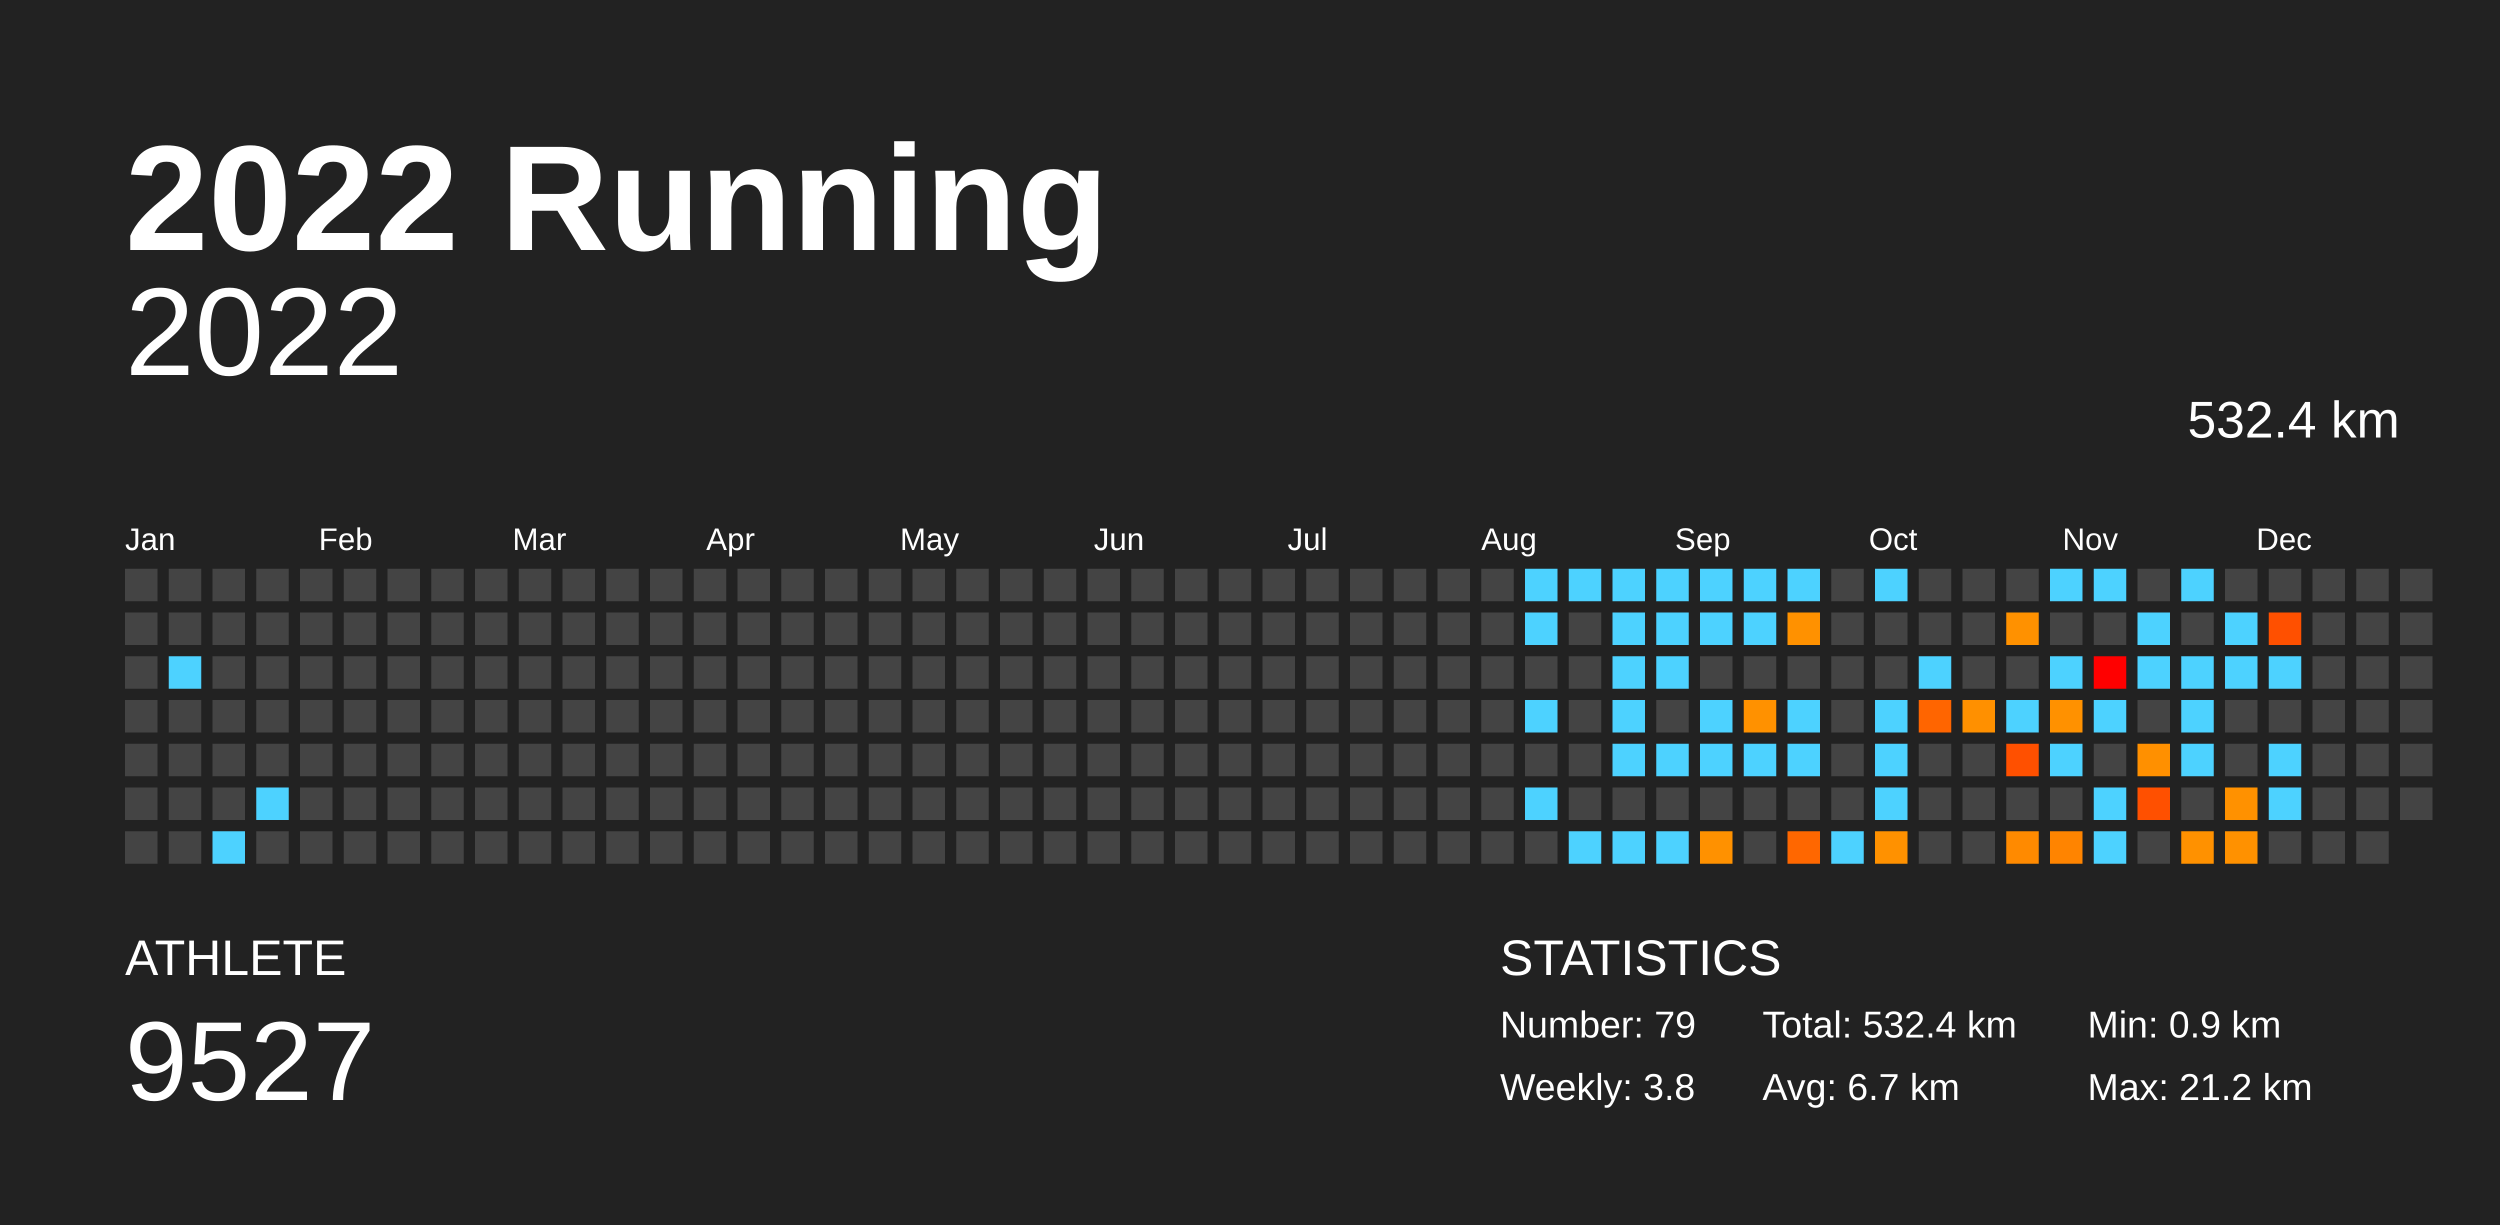
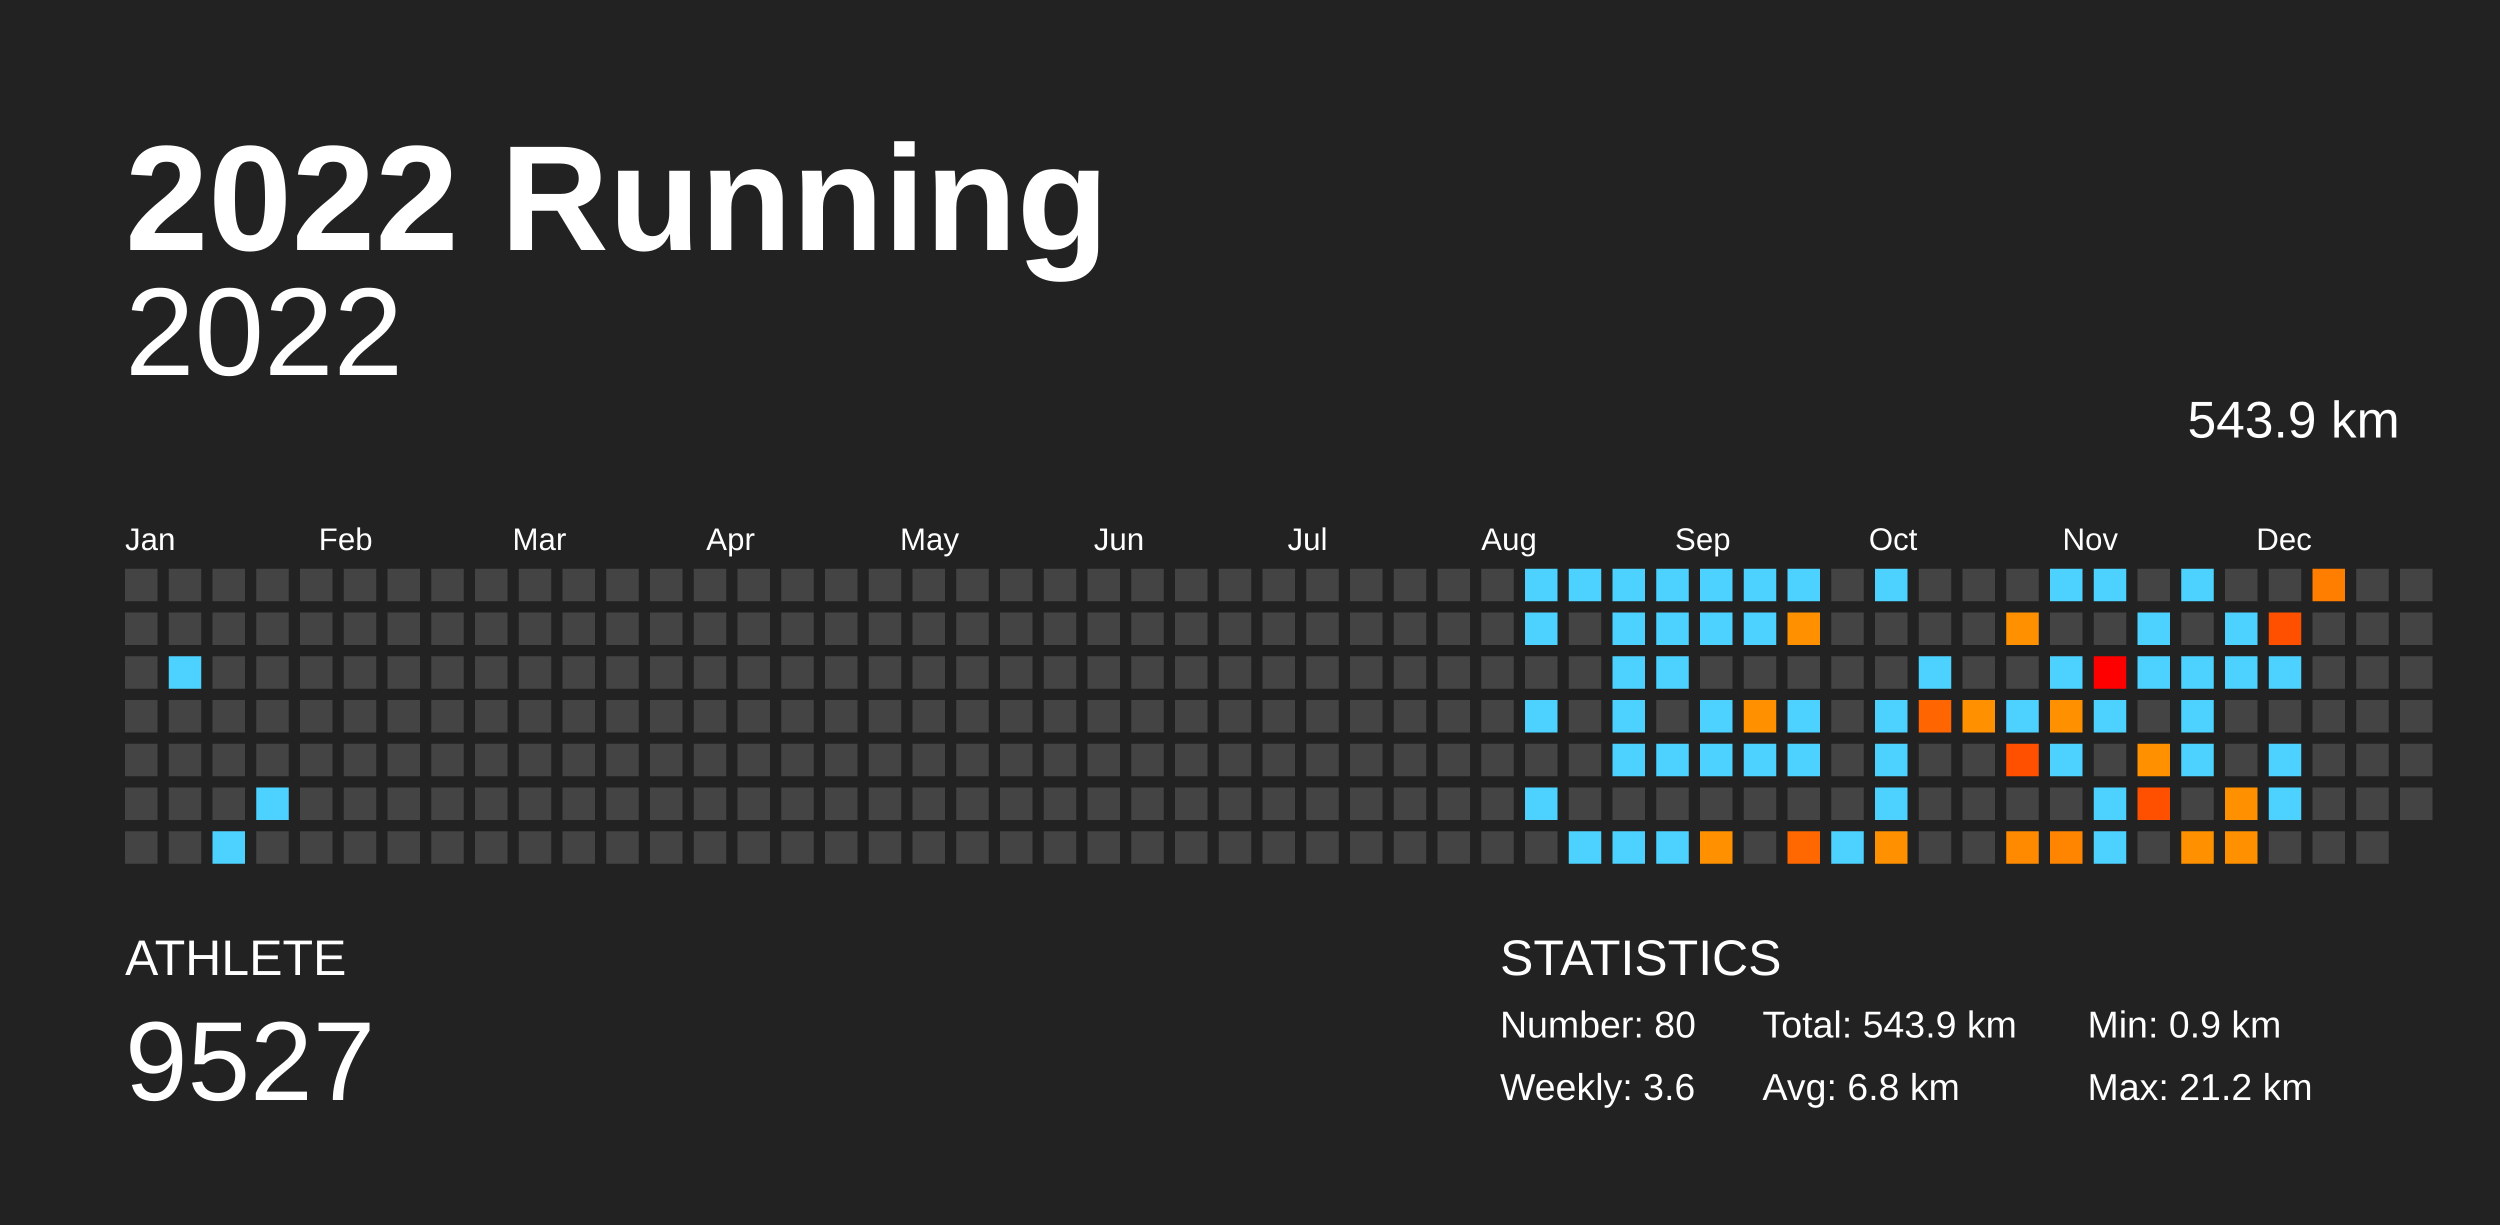
<svg xmlns="http://www.w3.org/2000/svg" baseProfile="full" height="98mm" version="1.1" viewBox="0,0,200,98" width="200mm">
  <defs />
  <rect fill="#222222" height="98" width="200" x="0" y="0" />
  <text fill="#FFFFFF" style="font-size:12px; font-family:Arial; font-weight:bold;" x="10" y="20">2022 Running</text>
  <text fill="#FFFFFF" style="font-size:4px; font-family:Arial" x="10" y="78">ATHLETE</text>
  <text fill="#FFFFFF" style="font-size:9px; font-family:Arial" x="10" y="88">9527</text>
  <text fill="#FFFFFF" style="font-size:4px; font-family:Arial" x="120" y="78">STATISTICS</text>
-   <text fill="#FFFFFF" style="font-size:3px; font-family:Arial" x="120" y="83">Number: 79</text>
-   <text fill="#FFFFFF" style="font-size:3px; font-family:Arial" x="120" y="88">Weekly: 3.8</text>
-   <text fill="#FFFFFF" style="font-size:3px; font-family:Arial" x="141" y="83">Total: 532.4 km</text>
-   <text fill="#FFFFFF" style="font-size:3px; font-family:Arial" x="141" y="88">Avg: 6.7 km</text>
+   <text fill="#FFFFFF" style="font-size:3px; font-family:Arial" x="120" y="83">Number: 80</text>
+   <text fill="#FFFFFF" style="font-size:3px; font-family:Arial" x="120" y="88">Weekly: 3.6</text>
+   <text fill="#FFFFFF" style="font-size:3px; font-family:Arial" x="141" y="83">Total: 543.9 km</text>
+   <text fill="#FFFFFF" style="font-size:3px; font-family:Arial" x="141" y="88">Avg: 6.8 km</text>
  <text fill="#FFFFFF" style="font-size:3px; font-family:Arial" x="167" y="83">Min: 0.9 km</text>
  <text fill="#FFFFFF" style="font-size:3px; font-family:Arial" x="167" y="88">Max: 21.2 km</text>
  <text alignment-baseline="hanging" fill="#FFFFFF" style="font-size:10.0px; font-family:Arial;" x="10" y="30">2022</text>
-   <text alignment-baseline="hanging" fill="#FFFFFF" style="font-size:4.125px; font-family:Arial;" x="175" y="35">532.4 km</text>
+   <text alignment-baseline="hanging" fill="#FFFFFF" style="font-size:4.125px; font-family:Arial;" x="175" y="35">543.9 km</text>
  <text fill="#FFFFFF" style="font-size:2.5px; font-family:Arial" x="10.0" y="44">Jan</text>
  <text fill="#FFFFFF" style="font-size:2.5px; font-family:Arial" x="25.5" y="44">Feb</text>
  <text fill="#FFFFFF" style="font-size:2.5px; font-family:Arial" x="41.0" y="44">Mar</text>
  <text fill="#FFFFFF" style="font-size:2.5px; font-family:Arial" x="56.5" y="44">Apr</text>
  <text fill="#FFFFFF" style="font-size:2.5px; font-family:Arial" x="72.0" y="44">May</text>
  <text fill="#FFFFFF" style="font-size:2.5px; font-family:Arial" x="87.5" y="44">Jun</text>
  <text fill="#FFFFFF" style="font-size:2.5px; font-family:Arial" x="103.0" y="44">Jul</text>
  <text fill="#FFFFFF" style="font-size:2.5px; font-family:Arial" x="118.5" y="44">Aug</text>
  <text fill="#FFFFFF" style="font-size:2.5px; font-family:Arial" x="134.0" y="44">Sep</text>
  <text fill="#FFFFFF" style="font-size:2.5px; font-family:Arial" x="149.5" y="44">Oct</text>
  <text fill="#FFFFFF" style="font-size:2.5px; font-family:Arial" x="165.0" y="44">Nov</text>
  <text fill="#FFFFFF" style="font-size:2.5px; font-family:Arial" x="180.5" y="44">Dec</text>
  <rect fill="#444444" height="2.6" width="2.6" x="10.0" y="45.5" />
  <rect fill="#444444" height="2.6" width="2.6" x="10.0" y="49.0" />
  <rect fill="#444444" height="2.6" width="2.6" x="10.0" y="52.5" />
  <rect fill="#444444" height="2.6" width="2.6" x="10.0" y="56.0" />
  <rect fill="#444444" height="2.6" width="2.6" x="10.0" y="59.5" />
  <rect fill="#444444" height="2.6" width="2.6" x="10.0" y="63.0" />
  <rect fill="#444444" height="2.6" width="2.6" x="10.0" y="66.5" />
  <rect fill="#444444" height="2.6" width="2.6" x="13.5" y="45.5" />
  <rect fill="#444444" height="2.6" width="2.6" x="13.5" y="49.0" />
  <rect fill="#4dd2ff" height="2.6" width="2.6" x="13.5" y="52.5" />
  <rect fill="#444444" height="2.6" width="2.6" x="13.5" y="56.0" />
  <rect fill="#444444" height="2.6" width="2.6" x="13.5" y="59.5" />
  <rect fill="#444444" height="2.6" width="2.6" x="13.5" y="63.0" />
  <rect fill="#444444" height="2.6" width="2.6" x="13.5" y="66.5" />
  <rect fill="#444444" height="2.6" width="2.6" x="17.0" y="45.5" />
  <rect fill="#444444" height="2.6" width="2.6" x="17.0" y="49.0" />
  <rect fill="#444444" height="2.6" width="2.6" x="17.0" y="52.5" />
  <rect fill="#444444" height="2.6" width="2.6" x="17.0" y="56.0" />
  <rect fill="#444444" height="2.6" width="2.6" x="17.0" y="59.5" />
  <rect fill="#444444" height="2.6" width="2.6" x="17.0" y="63.0" />
  <rect fill="#4dd2ff" height="2.6" width="2.6" x="17.0" y="66.5" />
  <rect fill="#444444" height="2.6" width="2.6" x="20.5" y="45.5" />
  <rect fill="#444444" height="2.6" width="2.6" x="20.5" y="49.0" />
  <rect fill="#444444" height="2.6" width="2.6" x="20.5" y="52.5" />
  <rect fill="#444444" height="2.6" width="2.6" x="20.5" y="56.0" />
  <rect fill="#444444" height="2.6" width="2.6" x="20.5" y="59.5" />
  <rect fill="#4dd2ff" height="2.6" width="2.6" x="20.5" y="63.0" />
  <rect fill="#444444" height="2.6" width="2.6" x="20.5" y="66.5" />
  <rect fill="#444444" height="2.6" width="2.6" x="24.0" y="45.5" />
  <rect fill="#444444" height="2.6" width="2.6" x="24.0" y="49.0" />
  <rect fill="#444444" height="2.6" width="2.6" x="24.0" y="52.5" />
  <rect fill="#444444" height="2.6" width="2.6" x="24.0" y="56.0" />
  <rect fill="#444444" height="2.6" width="2.6" x="24.0" y="59.5" />
  <rect fill="#444444" height="2.6" width="2.6" x="24.0" y="63.0" />
  <rect fill="#444444" height="2.6" width="2.6" x="24.0" y="66.5" />
  <rect fill="#444444" height="2.6" width="2.6" x="27.5" y="45.5" />
  <rect fill="#444444" height="2.6" width="2.6" x="27.5" y="49.0" />
  <rect fill="#444444" height="2.6" width="2.6" x="27.5" y="52.5" />
  <rect fill="#444444" height="2.6" width="2.6" x="27.5" y="56.0" />
  <rect fill="#444444" height="2.6" width="2.6" x="27.5" y="59.5" />
  <rect fill="#444444" height="2.6" width="2.6" x="27.5" y="63.0" />
  <rect fill="#444444" height="2.6" width="2.6" x="27.5" y="66.5" />
  <rect fill="#444444" height="2.6" width="2.6" x="31.0" y="45.5" />
  <rect fill="#444444" height="2.6" width="2.6" x="31.0" y="49.0" />
  <rect fill="#444444" height="2.6" width="2.6" x="31.0" y="52.5" />
  <rect fill="#444444" height="2.6" width="2.6" x="31.0" y="56.0" />
  <rect fill="#444444" height="2.6" width="2.6" x="31.0" y="59.5" />
  <rect fill="#444444" height="2.6" width="2.6" x="31.0" y="63.0" />
  <rect fill="#444444" height="2.6" width="2.6" x="31.0" y="66.5" />
  <rect fill="#444444" height="2.6" width="2.6" x="34.5" y="45.5" />
  <rect fill="#444444" height="2.6" width="2.6" x="34.5" y="49.0" />
  <rect fill="#444444" height="2.6" width="2.6" x="34.5" y="52.5" />
  <rect fill="#444444" height="2.6" width="2.6" x="34.5" y="56.0" />
  <rect fill="#444444" height="2.6" width="2.6" x="34.5" y="59.5" />
  <rect fill="#444444" height="2.6" width="2.6" x="34.5" y="63.0" />
  <rect fill="#444444" height="2.6" width="2.6" x="34.5" y="66.5" />
  <rect fill="#444444" height="2.6" width="2.6" x="38.0" y="45.5" />
  <rect fill="#444444" height="2.6" width="2.6" x="38.0" y="49.0" />
  <rect fill="#444444" height="2.6" width="2.6" x="38.0" y="52.5" />
  <rect fill="#444444" height="2.6" width="2.6" x="38.0" y="56.0" />
  <rect fill="#444444" height="2.6" width="2.6" x="38.0" y="59.5" />
  <rect fill="#444444" height="2.6" width="2.6" x="38.0" y="63.0" />
  <rect fill="#444444" height="2.6" width="2.6" x="38.0" y="66.5" />
  <rect fill="#444444" height="2.6" width="2.6" x="41.5" y="45.5" />
  <rect fill="#444444" height="2.6" width="2.6" x="41.5" y="49.0" />
  <rect fill="#444444" height="2.6" width="2.6" x="41.5" y="52.5" />
  <rect fill="#444444" height="2.6" width="2.6" x="41.5" y="56.0" />
  <rect fill="#444444" height="2.6" width="2.6" x="41.5" y="59.5" />
  <rect fill="#444444" height="2.6" width="2.6" x="41.5" y="63.0" />
  <rect fill="#444444" height="2.6" width="2.6" x="41.5" y="66.5" />
  <rect fill="#444444" height="2.6" width="2.6" x="45.0" y="45.5" />
  <rect fill="#444444" height="2.6" width="2.6" x="45.0" y="49.0" />
  <rect fill="#444444" height="2.6" width="2.6" x="45.0" y="52.5" />
  <rect fill="#444444" height="2.6" width="2.6" x="45.0" y="56.0" />
  <rect fill="#444444" height="2.6" width="2.6" x="45.0" y="59.5" />
  <rect fill="#444444" height="2.6" width="2.6" x="45.0" y="63.0" />
  <rect fill="#444444" height="2.6" width="2.6" x="45.0" y="66.5" />
  <rect fill="#444444" height="2.6" width="2.6" x="48.5" y="45.5" />
  <rect fill="#444444" height="2.6" width="2.6" x="48.5" y="49.0" />
  <rect fill="#444444" height="2.6" width="2.6" x="48.5" y="52.5" />
  <rect fill="#444444" height="2.6" width="2.6" x="48.5" y="56.0" />
  <rect fill="#444444" height="2.6" width="2.6" x="48.5" y="59.5" />
  <rect fill="#444444" height="2.6" width="2.6" x="48.5" y="63.0" />
  <rect fill="#444444" height="2.6" width="2.6" x="48.5" y="66.5" />
  <rect fill="#444444" height="2.6" width="2.6" x="52.0" y="45.5" />
  <rect fill="#444444" height="2.6" width="2.6" x="52.0" y="49.0" />
  <rect fill="#444444" height="2.6" width="2.6" x="52.0" y="52.5" />
  <rect fill="#444444" height="2.6" width="2.6" x="52.0" y="56.0" />
  <rect fill="#444444" height="2.6" width="2.6" x="52.0" y="59.5" />
  <rect fill="#444444" height="2.6" width="2.6" x="52.0" y="63.0" />
  <rect fill="#444444" height="2.6" width="2.6" x="52.0" y="66.5" />
  <rect fill="#444444" height="2.6" width="2.6" x="55.5" y="45.5" />
  <rect fill="#444444" height="2.6" width="2.6" x="55.5" y="49.0" />
  <rect fill="#444444" height="2.6" width="2.6" x="55.5" y="52.5" />
  <rect fill="#444444" height="2.6" width="2.6" x="55.5" y="56.0" />
  <rect fill="#444444" height="2.6" width="2.6" x="55.5" y="59.5" />
  <rect fill="#444444" height="2.6" width="2.6" x="55.5" y="63.0" />
  <rect fill="#444444" height="2.6" width="2.6" x="55.5" y="66.5" />
  <rect fill="#444444" height="2.6" width="2.6" x="59.0" y="45.5" />
  <rect fill="#444444" height="2.6" width="2.6" x="59.0" y="49.0" />
  <rect fill="#444444" height="2.6" width="2.6" x="59.0" y="52.5" />
  <rect fill="#444444" height="2.6" width="2.6" x="59.0" y="56.0" />
  <rect fill="#444444" height="2.6" width="2.6" x="59.0" y="59.5" />
  <rect fill="#444444" height="2.6" width="2.6" x="59.0" y="63.0" />
  <rect fill="#444444" height="2.6" width="2.6" x="59.0" y="66.5" />
  <rect fill="#444444" height="2.6" width="2.6" x="62.5" y="45.5" />
  <rect fill="#444444" height="2.6" width="2.6" x="62.5" y="49.0" />
  <rect fill="#444444" height="2.6" width="2.6" x="62.5" y="52.5" />
  <rect fill="#444444" height="2.6" width="2.6" x="62.5" y="56.0" />
  <rect fill="#444444" height="2.6" width="2.6" x="62.5" y="59.5" />
  <rect fill="#444444" height="2.6" width="2.6" x="62.5" y="63.0" />
  <rect fill="#444444" height="2.6" width="2.6" x="62.5" y="66.5" />
  <rect fill="#444444" height="2.6" width="2.6" x="66.0" y="45.5" />
  <rect fill="#444444" height="2.6" width="2.6" x="66.0" y="49.0" />
  <rect fill="#444444" height="2.6" width="2.6" x="66.0" y="52.5" />
  <rect fill="#444444" height="2.6" width="2.6" x="66.0" y="56.0" />
  <rect fill="#444444" height="2.6" width="2.6" x="66.0" y="59.5" />
  <rect fill="#444444" height="2.6" width="2.6" x="66.0" y="63.0" />
  <rect fill="#444444" height="2.6" width="2.6" x="66.0" y="66.5" />
  <rect fill="#444444" height="2.6" width="2.6" x="69.5" y="45.5" />
  <rect fill="#444444" height="2.6" width="2.6" x="69.5" y="49.0" />
  <rect fill="#444444" height="2.6" width="2.6" x="69.5" y="52.5" />
  <rect fill="#444444" height="2.6" width="2.6" x="69.5" y="56.0" />
  <rect fill="#444444" height="2.6" width="2.6" x="69.5" y="59.5" />
  <rect fill="#444444" height="2.6" width="2.6" x="69.5" y="63.0" />
  <rect fill="#444444" height="2.6" width="2.6" x="69.5" y="66.5" />
  <rect fill="#444444" height="2.6" width="2.6" x="73.0" y="45.5" />
  <rect fill="#444444" height="2.6" width="2.6" x="73.0" y="49.0" />
  <rect fill="#444444" height="2.6" width="2.6" x="73.0" y="52.5" />
  <rect fill="#444444" height="2.6" width="2.6" x="73.0" y="56.0" />
  <rect fill="#444444" height="2.6" width="2.6" x="73.0" y="59.5" />
  <rect fill="#444444" height="2.6" width="2.6" x="73.0" y="63.0" />
  <rect fill="#444444" height="2.6" width="2.6" x="73.0" y="66.5" />
  <rect fill="#444444" height="2.6" width="2.6" x="76.5" y="45.5" />
  <rect fill="#444444" height="2.6" width="2.6" x="76.5" y="49.0" />
  <rect fill="#444444" height="2.6" width="2.6" x="76.5" y="52.5" />
  <rect fill="#444444" height="2.6" width="2.6" x="76.5" y="56.0" />
  <rect fill="#444444" height="2.6" width="2.6" x="76.5" y="59.5" />
  <rect fill="#444444" height="2.6" width="2.6" x="76.5" y="63.0" />
  <rect fill="#444444" height="2.6" width="2.6" x="76.5" y="66.5" />
  <rect fill="#444444" height="2.6" width="2.6" x="80.0" y="45.5" />
  <rect fill="#444444" height="2.6" width="2.6" x="80.0" y="49.0" />
  <rect fill="#444444" height="2.6" width="2.6" x="80.0" y="52.5" />
  <rect fill="#444444" height="2.6" width="2.6" x="80.0" y="56.0" />
  <rect fill="#444444" height="2.6" width="2.6" x="80.0" y="59.5" />
  <rect fill="#444444" height="2.6" width="2.6" x="80.0" y="63.0" />
  <rect fill="#444444" height="2.6" width="2.6" x="80.0" y="66.5" />
  <rect fill="#444444" height="2.6" width="2.6" x="83.5" y="45.5" />
  <rect fill="#444444" height="2.6" width="2.6" x="83.5" y="49.0" />
  <rect fill="#444444" height="2.6" width="2.6" x="83.5" y="52.5" />
  <rect fill="#444444" height="2.6" width="2.6" x="83.5" y="56.0" />
  <rect fill="#444444" height="2.6" width="2.6" x="83.5" y="59.5" />
  <rect fill="#444444" height="2.6" width="2.6" x="83.5" y="63.0" />
  <rect fill="#444444" height="2.6" width="2.6" x="83.5" y="66.5" />
  <rect fill="#444444" height="2.6" width="2.6" x="87.0" y="45.5" />
  <rect fill="#444444" height="2.6" width="2.6" x="87.0" y="49.0" />
  <rect fill="#444444" height="2.6" width="2.6" x="87.0" y="52.5" />
  <rect fill="#444444" height="2.6" width="2.6" x="87.0" y="56.0" />
  <rect fill="#444444" height="2.6" width="2.6" x="87.0" y="59.5" />
  <rect fill="#444444" height="2.6" width="2.6" x="87.0" y="63.0" />
  <rect fill="#444444" height="2.6" width="2.6" x="87.0" y="66.5" />
  <rect fill="#444444" height="2.6" width="2.6" x="90.5" y="45.5" />
  <rect fill="#444444" height="2.6" width="2.6" x="90.5" y="49.0" />
  <rect fill="#444444" height="2.6" width="2.6" x="90.5" y="52.5" />
  <rect fill="#444444" height="2.6" width="2.6" x="90.5" y="56.0" />
  <rect fill="#444444" height="2.6" width="2.6" x="90.5" y="59.5" />
  <rect fill="#444444" height="2.6" width="2.6" x="90.5" y="63.0" />
  <rect fill="#444444" height="2.6" width="2.6" x="90.5" y="66.5" />
  <rect fill="#444444" height="2.6" width="2.6" x="94.0" y="45.5" />
  <rect fill="#444444" height="2.6" width="2.6" x="94.0" y="49.0" />
  <rect fill="#444444" height="2.6" width="2.6" x="94.0" y="52.5" />
  <rect fill="#444444" height="2.6" width="2.6" x="94.0" y="56.0" />
  <rect fill="#444444" height="2.6" width="2.6" x="94.0" y="59.5" />
  <rect fill="#444444" height="2.6" width="2.6" x="94.0" y="63.0" />
  <rect fill="#444444" height="2.6" width="2.6" x="94.0" y="66.5" />
  <rect fill="#444444" height="2.6" width="2.6" x="97.5" y="45.5" />
  <rect fill="#444444" height="2.6" width="2.6" x="97.5" y="49.0" />
  <rect fill="#444444" height="2.6" width="2.6" x="97.5" y="52.5" />
  <rect fill="#444444" height="2.6" width="2.6" x="97.5" y="56.0" />
  <rect fill="#444444" height="2.6" width="2.6" x="97.5" y="59.5" />
  <rect fill="#444444" height="2.6" width="2.6" x="97.5" y="63.0" />
  <rect fill="#444444" height="2.6" width="2.6" x="97.5" y="66.5" />
  <rect fill="#444444" height="2.6" width="2.6" x="101.0" y="45.5" />
  <rect fill="#444444" height="2.6" width="2.6" x="101.0" y="49.0" />
  <rect fill="#444444" height="2.6" width="2.6" x="101.0" y="52.5" />
  <rect fill="#444444" height="2.6" width="2.6" x="101.0" y="56.0" />
  <rect fill="#444444" height="2.6" width="2.6" x="101.0" y="59.5" />
  <rect fill="#444444" height="2.6" width="2.6" x="101.0" y="63.0" />
  <rect fill="#444444" height="2.6" width="2.6" x="101.0" y="66.5" />
  <rect fill="#444444" height="2.6" width="2.6" x="104.5" y="45.5" />
  <rect fill="#444444" height="2.6" width="2.6" x="104.5" y="49.0" />
  <rect fill="#444444" height="2.6" width="2.6" x="104.5" y="52.5" />
  <rect fill="#444444" height="2.6" width="2.6" x="104.5" y="56.0" />
  <rect fill="#444444" height="2.6" width="2.6" x="104.5" y="59.5" />
  <rect fill="#444444" height="2.6" width="2.6" x="104.5" y="63.0" />
  <rect fill="#444444" height="2.6" width="2.6" x="104.5" y="66.5" />
  <rect fill="#444444" height="2.6" width="2.6" x="108.0" y="45.5" />
  <rect fill="#444444" height="2.6" width="2.6" x="108.0" y="49.0" />
  <rect fill="#444444" height="2.6" width="2.6" x="108.0" y="52.5" />
  <rect fill="#444444" height="2.6" width="2.6" x="108.0" y="56.0" />
  <rect fill="#444444" height="2.6" width="2.6" x="108.0" y="59.5" />
  <rect fill="#444444" height="2.6" width="2.6" x="108.0" y="63.0" />
  <rect fill="#444444" height="2.6" width="2.6" x="108.0" y="66.5" />
  <rect fill="#444444" height="2.6" width="2.6" x="111.5" y="45.5" />
  <rect fill="#444444" height="2.6" width="2.6" x="111.5" y="49.0" />
  <rect fill="#444444" height="2.6" width="2.6" x="111.5" y="52.5" />
  <rect fill="#444444" height="2.6" width="2.6" x="111.5" y="56.0" />
  <rect fill="#444444" height="2.6" width="2.6" x="111.5" y="59.5" />
  <rect fill="#444444" height="2.6" width="2.6" x="111.5" y="63.0" />
  <rect fill="#444444" height="2.6" width="2.6" x="111.5" y="66.5" />
  <rect fill="#444444" height="2.6" width="2.6" x="115.0" y="45.5" />
  <rect fill="#444444" height="2.6" width="2.6" x="115.0" y="49.0" />
  <rect fill="#444444" height="2.6" width="2.6" x="115.0" y="52.5" />
  <rect fill="#444444" height="2.6" width="2.6" x="115.0" y="56.0" />
  <rect fill="#444444" height="2.6" width="2.6" x="115.0" y="59.5" />
  <rect fill="#444444" height="2.6" width="2.6" x="115.0" y="63.0" />
  <rect fill="#444444" height="2.6" width="2.6" x="115.0" y="66.5" />
  <rect fill="#444444" height="2.6" width="2.6" x="118.5" y="45.5" />
  <rect fill="#444444" height="2.6" width="2.6" x="118.5" y="49.0" />
  <rect fill="#444444" height="2.6" width="2.6" x="118.5" y="52.5" />
  <rect fill="#444444" height="2.6" width="2.6" x="118.5" y="56.0" />
  <rect fill="#444444" height="2.6" width="2.6" x="118.5" y="59.5" />
  <rect fill="#444444" height="2.6" width="2.6" x="118.5" y="63.0" />
  <rect fill="#444444" height="2.6" width="2.6" x="118.5" y="66.5" />
  <rect fill="#4dd2ff" height="2.6" width="2.6" x="122.0" y="45.5" />
  <rect fill="#4dd2ff" height="2.6" width="2.6" x="122.0" y="49.0" />
  <rect fill="#444444" height="2.6" width="2.6" x="122.0" y="52.5" />
  <rect fill="#4dd2ff" height="2.6" width="2.6" x="122.0" y="56.0" />
  <rect fill="#444444" height="2.6" width="2.6" x="122.0" y="59.5" />
  <rect fill="#4dd2ff" height="2.6" width="2.6" x="122.0" y="63.0" />
  <rect fill="#444444" height="2.6" width="2.6" x="122.0" y="66.5" />
  <rect fill="#4dd2ff" height="2.6" width="2.6" x="125.5" y="45.5" />
  <rect fill="#444444" height="2.6" width="2.6" x="125.5" y="49.0" />
  <rect fill="#444444" height="2.6" width="2.6" x="125.5" y="52.5" />
  <rect fill="#444444" height="2.6" width="2.6" x="125.5" y="56.0" />
  <rect fill="#444444" height="2.6" width="2.6" x="125.5" y="59.5" />
  <rect fill="#444444" height="2.6" width="2.6" x="125.5" y="63.0" />
  <rect fill="#4dd2ff" height="2.6" width="2.6" x="125.5" y="66.5" />
  <rect fill="#4dd2ff" height="2.6" width="2.6" x="129.0" y="45.5" />
  <rect fill="#4dd2ff" height="2.6" width="2.6" x="129.0" y="49.0" />
  <rect fill="#4dd2ff" height="2.6" width="2.6" x="129.0" y="52.5" />
  <rect fill="#4dd2ff" height="2.6" width="2.6" x="129.0" y="56.0" />
  <rect fill="#4dd2ff" height="2.6" width="2.6" x="129.0" y="59.5" />
  <rect fill="#444444" height="2.6" width="2.6" x="129.0" y="63.0" />
  <rect fill="#4dd2ff" height="2.6" width="2.6" x="129.0" y="66.5" />
  <rect fill="#4dd2ff" height="2.6" width="2.6" x="132.5" y="45.5" />
  <rect fill="#4dd2ff" height="2.6" width="2.6" x="132.5" y="49.0" />
  <rect fill="#4dd2ff" height="2.6" width="2.6" x="132.5" y="52.5" />
  <rect fill="#444444" height="2.6" width="2.6" x="132.5" y="56.0" />
  <rect fill="#4dd2ff" height="2.6" width="2.6" x="132.5" y="59.5" />
  <rect fill="#444444" height="2.6" width="2.6" x="132.5" y="63.0" />
  <rect fill="#4dd2ff" height="2.6" width="2.6" x="132.5" y="66.5" />
  <rect fill="#4dd2ff" height="2.6" width="2.6" x="136.0" y="45.5" />
  <rect fill="#4dd2ff" height="2.6" width="2.6" x="136.0" y="49.0" />
  <rect fill="#444444" height="2.6" width="2.6" x="136.0" y="52.5" />
  <rect fill="#4dd2ff" height="2.6" width="2.6" x="136.0" y="56.0" />
  <rect fill="#4dd2ff" height="2.6" width="2.6" x="136.0" y="59.5" />
  <rect fill="#444444" height="2.6" width="2.6" x="136.0" y="63.0" />
  <rect fill="#ff9100" height="2.6" width="2.6" x="136.0" y="66.5" />
  <rect fill="#4dd2ff" height="2.6" width="2.6" x="139.5" y="45.5" />
  <rect fill="#4dd2ff" height="2.6" width="2.6" x="139.5" y="49.0" />
  <rect fill="#444444" height="2.6" width="2.6" x="139.5" y="52.5" />
  <rect fill="#ff9100" height="2.6" width="2.6" x="139.5" y="56.0" />
  <rect fill="#4dd2ff" height="2.6" width="2.6" x="139.5" y="59.5" />
  <rect fill="#444444" height="2.6" width="2.6" x="139.5" y="63.0" />
  <rect fill="#444444" height="2.6" width="2.6" x="139.5" y="66.5" />
  <rect fill="#4dd2ff" height="2.6" width="2.6" x="143.0" y="45.5" />
  <rect fill="#ff9100" height="2.6" width="2.6" x="143.0" y="49.0" />
  <rect fill="#444444" height="2.6" width="2.6" x="143.0" y="52.5" />
  <rect fill="#4dd2ff" height="2.6" width="2.6" x="143.0" y="56.0" />
  <rect fill="#4dd2ff" height="2.6" width="2.6" x="143.0" y="59.5" />
  <rect fill="#444444" height="2.6" width="2.6" x="143.0" y="63.0" />
  <rect fill="#ff6700" height="2.6" width="2.6" x="143.0" y="66.5" />
  <rect fill="#444444" height="2.6" width="2.6" x="146.5" y="45.5" />
  <rect fill="#444444" height="2.6" width="2.6" x="146.5" y="49.0" />
  <rect fill="#444444" height="2.6" width="2.6" x="146.5" y="52.5" />
  <rect fill="#444444" height="2.6" width="2.6" x="146.5" y="56.0" />
  <rect fill="#444444" height="2.6" width="2.6" x="146.5" y="59.5" />
  <rect fill="#444444" height="2.6" width="2.6" x="146.5" y="63.0" />
  <rect fill="#4dd2ff" height="2.6" width="2.6" x="146.5" y="66.5" />
  <rect fill="#4dd2ff" height="2.6" width="2.6" x="150.0" y="45.5" />
  <rect fill="#444444" height="2.6" width="2.6" x="150.0" y="49.0" />
  <rect fill="#444444" height="2.6" width="2.6" x="150.0" y="52.5" />
  <rect fill="#4dd2ff" height="2.6" width="2.6" x="150.0" y="56.0" />
  <rect fill="#4dd2ff" height="2.6" width="2.6" x="150.0" y="59.5" />
  <rect fill="#4dd2ff" height="2.6" width="2.6" x="150.0" y="63.0" />
  <rect fill="#ff9100" height="2.6" width="2.6" x="150.0" y="66.5" />
  <rect fill="#444444" height="2.6" width="2.6" x="153.5" y="45.5" />
  <rect fill="#444444" height="2.6" width="2.6" x="153.5" y="49.0" />
  <rect fill="#4dd2ff" height="2.6" width="2.6" x="153.5" y="52.5" />
  <rect fill="#ff6500" height="2.6" width="2.6" x="153.5" y="56.0" />
  <rect fill="#444444" height="2.6" width="2.6" x="153.5" y="59.5" />
  <rect fill="#444444" height="2.6" width="2.6" x="153.5" y="63.0" />
  <rect fill="#444444" height="2.6" width="2.6" x="153.5" y="66.5" />
  <rect fill="#444444" height="2.6" width="2.6" x="157.0" y="45.5" />
  <rect fill="#444444" height="2.6" width="2.6" x="157.0" y="49.0" />
  <rect fill="#444444" height="2.6" width="2.6" x="157.0" y="52.5" />
  <rect fill="#ff9000" height="2.6" width="2.6" x="157.0" y="56.0" />
  <rect fill="#444444" height="2.6" width="2.6" x="157.0" y="59.5" />
  <rect fill="#444444" height="2.6" width="2.6" x="157.0" y="63.0" />
  <rect fill="#444444" height="2.6" width="2.6" x="157.0" y="66.5" />
  <rect fill="#444444" height="2.6" width="2.6" x="160.5" y="45.5" />
  <rect fill="#ff9100" height="2.6" width="2.6" x="160.5" y="49.0" />
  <rect fill="#444444" height="2.6" width="2.6" x="160.5" y="52.5" />
  <rect fill="#4dd2ff" height="2.6" width="2.6" x="160.5" y="56.0" />
  <rect fill="#ff5000" height="2.6" width="2.6" x="160.5" y="59.5" />
  <rect fill="#444444" height="2.6" width="2.6" x="160.5" y="63.0" />
  <rect fill="#ff8a00" height="2.6" width="2.6" x="160.5" y="66.5" />
  <rect fill="#4dd2ff" height="2.6" width="2.6" x="164.0" y="45.5" />
  <rect fill="#444444" height="2.6" width="2.6" x="164.0" y="49.0" />
  <rect fill="#4dd2ff" height="2.6" width="2.6" x="164.0" y="52.5" />
  <rect fill="#ff9100" height="2.6" width="2.6" x="164.0" y="56.0" />
  <rect fill="#4dd2ff" height="2.6" width="2.6" x="164.0" y="59.5" />
  <rect fill="#444444" height="2.6" width="2.6" x="164.0" y="63.0" />
  <rect fill="#ff8400" height="2.6" width="2.6" x="164.0" y="66.5" />
  <rect fill="#4dd2ff" height="2.6" width="2.6" x="167.5" y="45.5" />
  <rect fill="#444444" height="2.6" width="2.6" x="167.5" y="49.0" />
  <rect fill="red" height="2.6" width="2.6" x="167.5" y="52.5" />
  <rect fill="#4dd2ff" height="2.6" width="2.6" x="167.5" y="56.0" />
  <rect fill="#444444" height="2.6" width="2.6" x="167.5" y="59.5" />
  <rect fill="#4dd2ff" height="2.6" width="2.6" x="167.5" y="63.0" />
  <rect fill="#4dd2ff" height="2.6" width="2.6" x="167.5" y="66.5" />
  <rect fill="#444444" height="2.6" width="2.6" x="171.0" y="45.5" />
  <rect fill="#4dd2ff" height="2.6" width="2.6" x="171.0" y="49.0" />
  <rect fill="#4dd2ff" height="2.6" width="2.6" x="171.0" y="52.5" />
  <rect fill="#444444" height="2.6" width="2.6" x="171.0" y="56.0" />
  <rect fill="#ff9000" height="2.6" width="2.6" x="171.0" y="59.5" />
  <rect fill="#ff5000" height="2.6" width="2.6" x="171.0" y="63.0" />
  <rect fill="#444444" height="2.6" width="2.6" x="171.0" y="66.5" />
  <rect fill="#4dd2ff" height="2.6" width="2.6" x="174.5" y="45.5" />
  <rect fill="#444444" height="2.6" width="2.6" x="174.5" y="49.0" />
  <rect fill="#4dd2ff" height="2.6" width="2.6" x="174.5" y="52.5" />
  <rect fill="#4dd2ff" height="2.6" width="2.6" x="174.5" y="56.0" />
  <rect fill="#4dd2ff" height="2.6" width="2.6" x="174.5" y="59.5" />
  <rect fill="#444444" height="2.6" width="2.6" x="174.5" y="63.0" />
  <rect fill="#ff9100" height="2.6" width="2.6" x="174.5" y="66.5" />
  <rect fill="#444444" height="2.6" width="2.6" x="178.0" y="45.5" />
  <rect fill="#4dd2ff" height="2.6" width="2.6" x="178.0" y="49.0" />
  <rect fill="#4dd2ff" height="2.6" width="2.6" x="178.0" y="52.5" />
  <rect fill="#444444" height="2.6" width="2.6" x="178.0" y="56.0" />
  <rect fill="#444444" height="2.6" width="2.6" x="178.0" y="59.5" />
  <rect fill="#ff9100" height="2.6" width="2.6" x="178.0" y="63.0" />
  <rect fill="#ff9100" height="2.6" width="2.6" x="178.0" y="66.5" />
  <rect fill="#444444" height="2.6" width="2.6" x="181.5" y="45.5" />
  <rect fill="#ff5000" height="2.6" width="2.6" x="181.5" y="49.0" />
  <rect fill="#4dd2ff" height="2.6" width="2.6" x="181.5" y="52.5" />
  <rect fill="#444444" height="2.6" width="2.6" x="181.5" y="56.0" />
  <rect fill="#4dd2ff" height="2.6" width="2.6" x="181.5" y="59.5" />
  <rect fill="#4dd2ff" height="2.6" width="2.6" x="181.5" y="63.0" />
  <rect fill="#444444" height="2.6" width="2.6" x="181.5" y="66.5" />
-   <rect fill="#444444" height="2.6" width="2.6" x="185.0" y="45.5" />
+   <rect fill="#ff7e00" height="2.6" width="2.6" x="185.0" y="45.5" />
  <rect fill="#444444" height="2.6" width="2.6" x="185.0" y="49.0" />
  <rect fill="#444444" height="2.6" width="2.6" x="185.0" y="52.5" />
  <rect fill="#444444" height="2.6" width="2.6" x="185.0" y="56.0" />
  <rect fill="#444444" height="2.6" width="2.6" x="185.0" y="59.5" />
  <rect fill="#444444" height="2.6" width="2.6" x="185.0" y="63.0" />
  <rect fill="#444444" height="2.6" width="2.6" x="185.0" y="66.5" />
  <rect fill="#444444" height="2.6" width="2.6" x="188.5" y="45.5" />
  <rect fill="#444444" height="2.6" width="2.6" x="188.5" y="49.0" />
  <rect fill="#444444" height="2.6" width="2.6" x="188.5" y="52.5" />
  <rect fill="#444444" height="2.6" width="2.6" x="188.5" y="56.0" />
  <rect fill="#444444" height="2.6" width="2.6" x="188.5" y="59.5" />
  <rect fill="#444444" height="2.6" width="2.6" x="188.5" y="63.0" />
  <rect fill="#444444" height="2.6" width="2.6" x="188.5" y="66.5" />
  <rect fill="#444444" height="2.6" width="2.6" x="192.0" y="45.5" />
  <rect fill="#444444" height="2.6" width="2.6" x="192.0" y="49.0" />
  <rect fill="#444444" height="2.6" width="2.6" x="192.0" y="52.5" />
  <rect fill="#444444" height="2.6" width="2.6" x="192.0" y="56.0" />
  <rect fill="#444444" height="2.6" width="2.6" x="192.0" y="59.5" />
  <rect fill="#444444" height="2.6" width="2.6" x="192.0" y="63.0" />
</svg>
